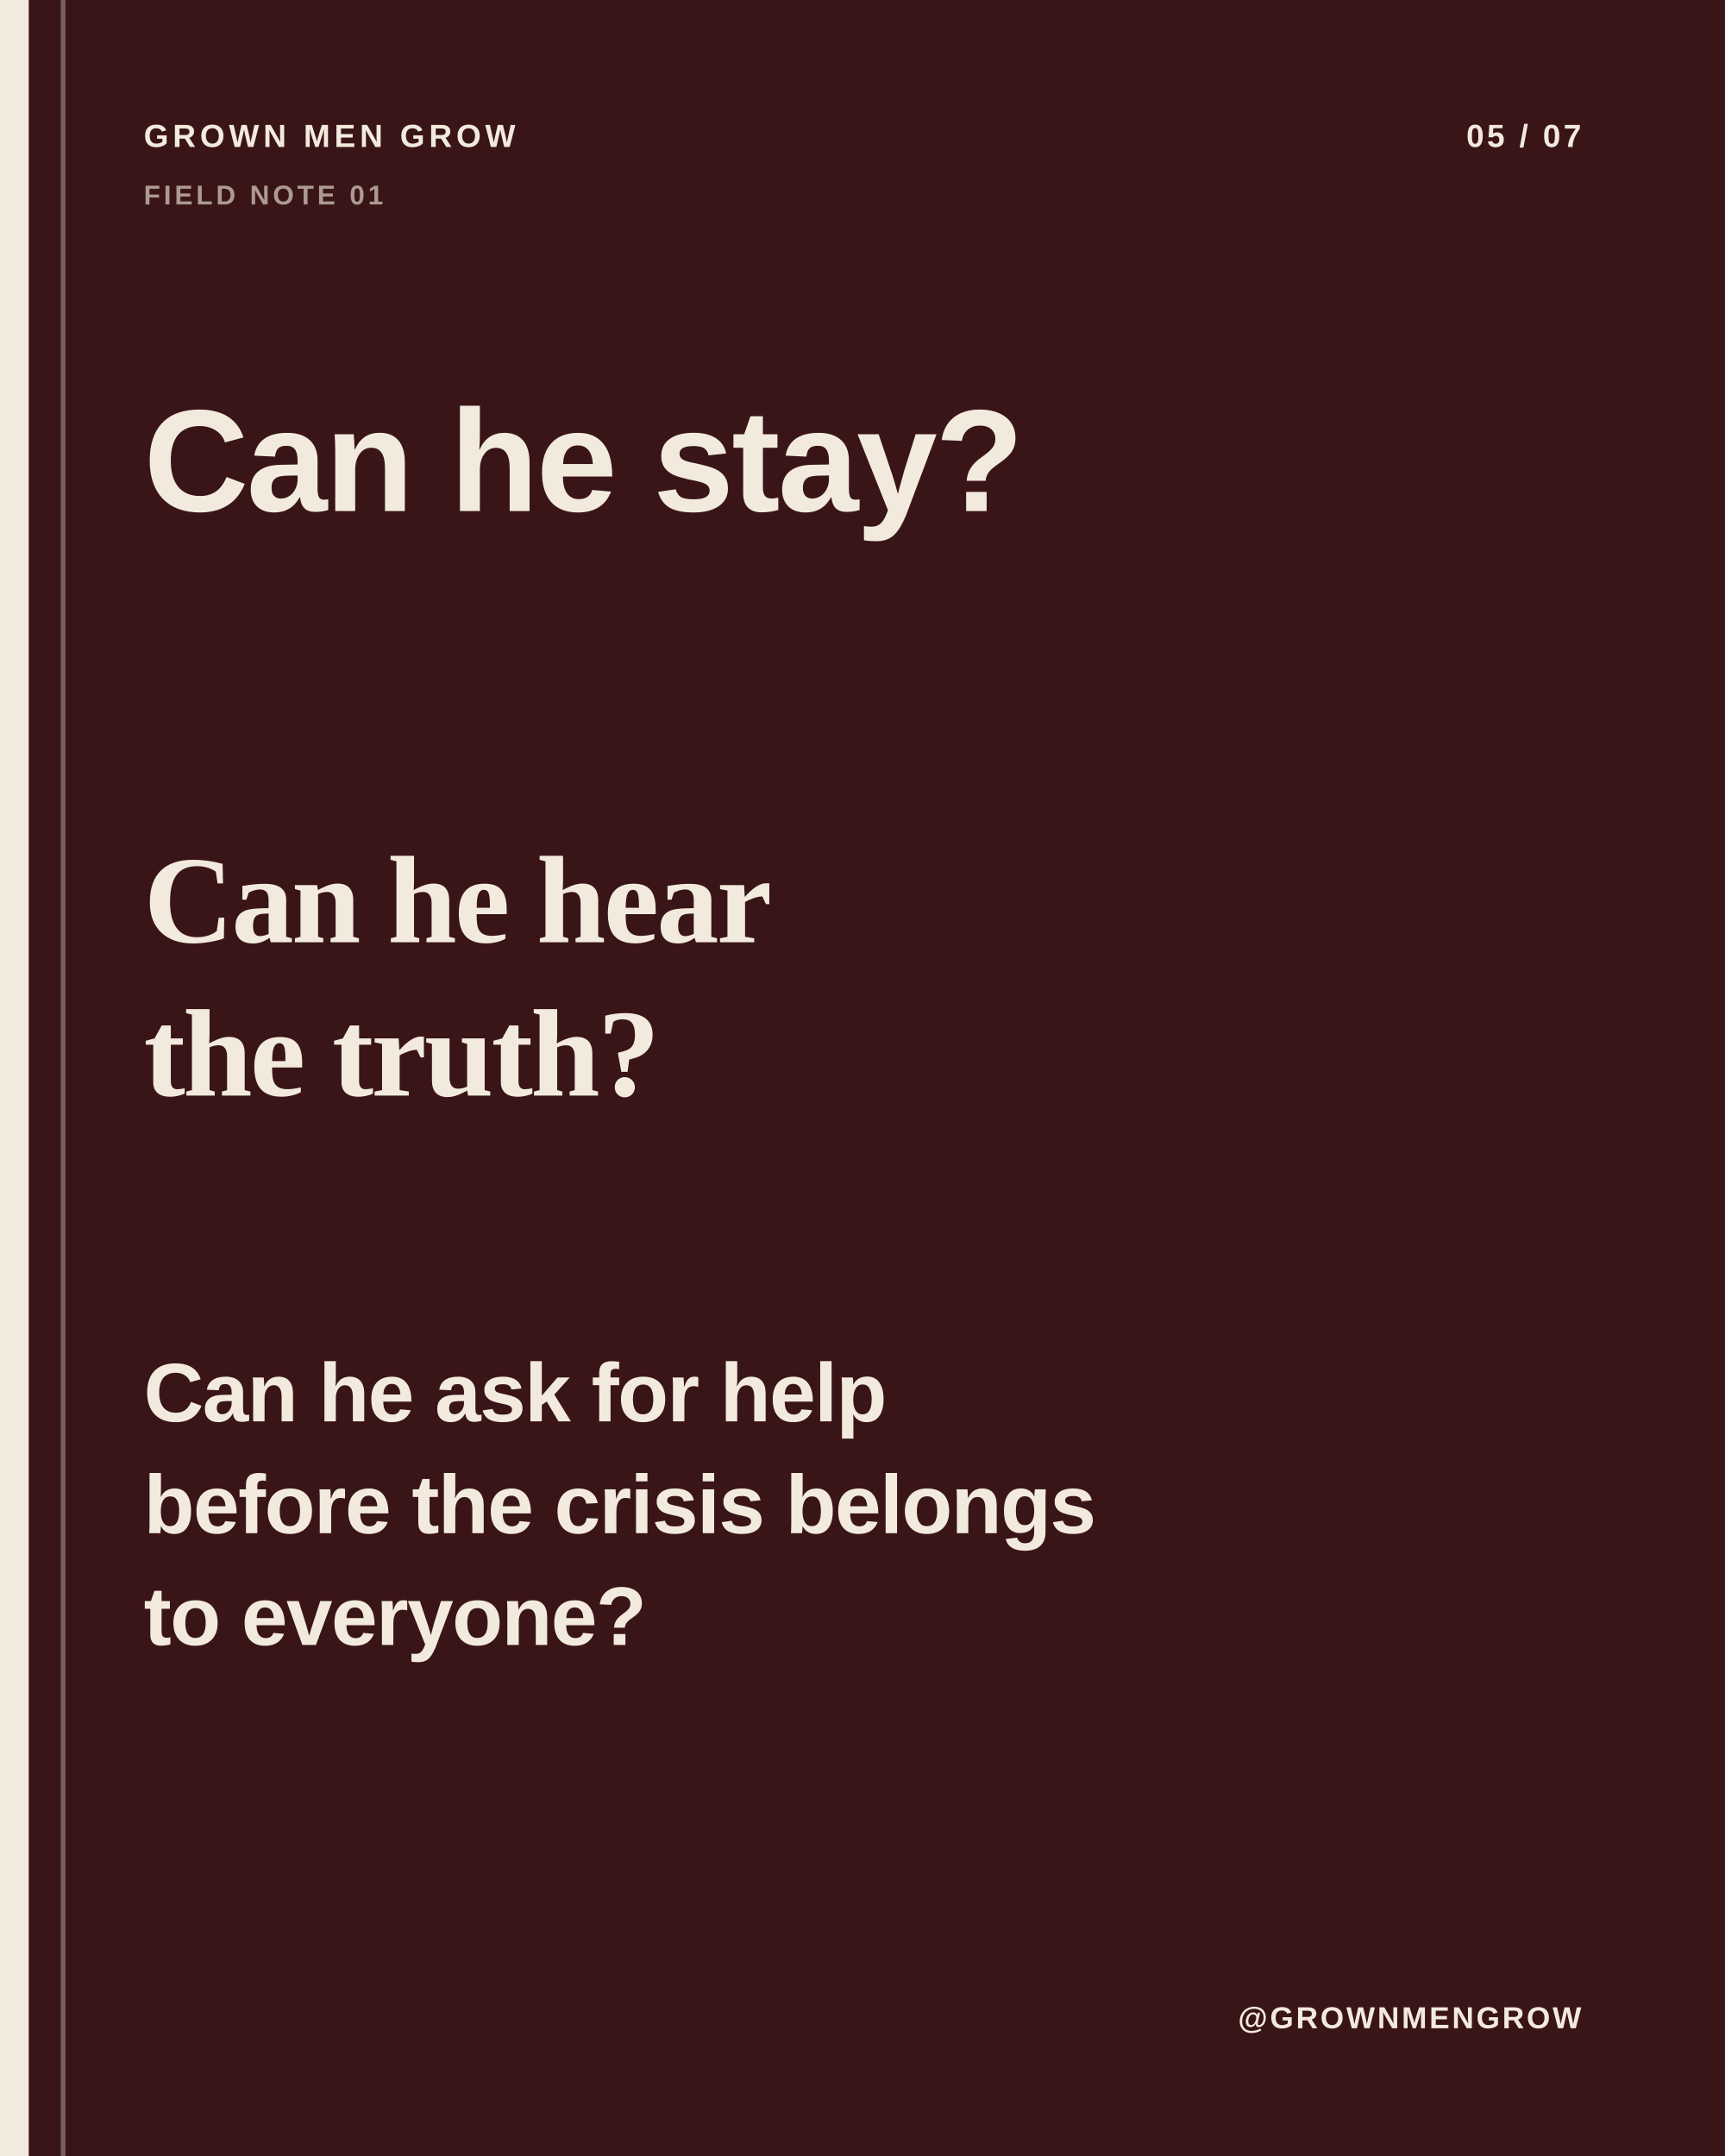
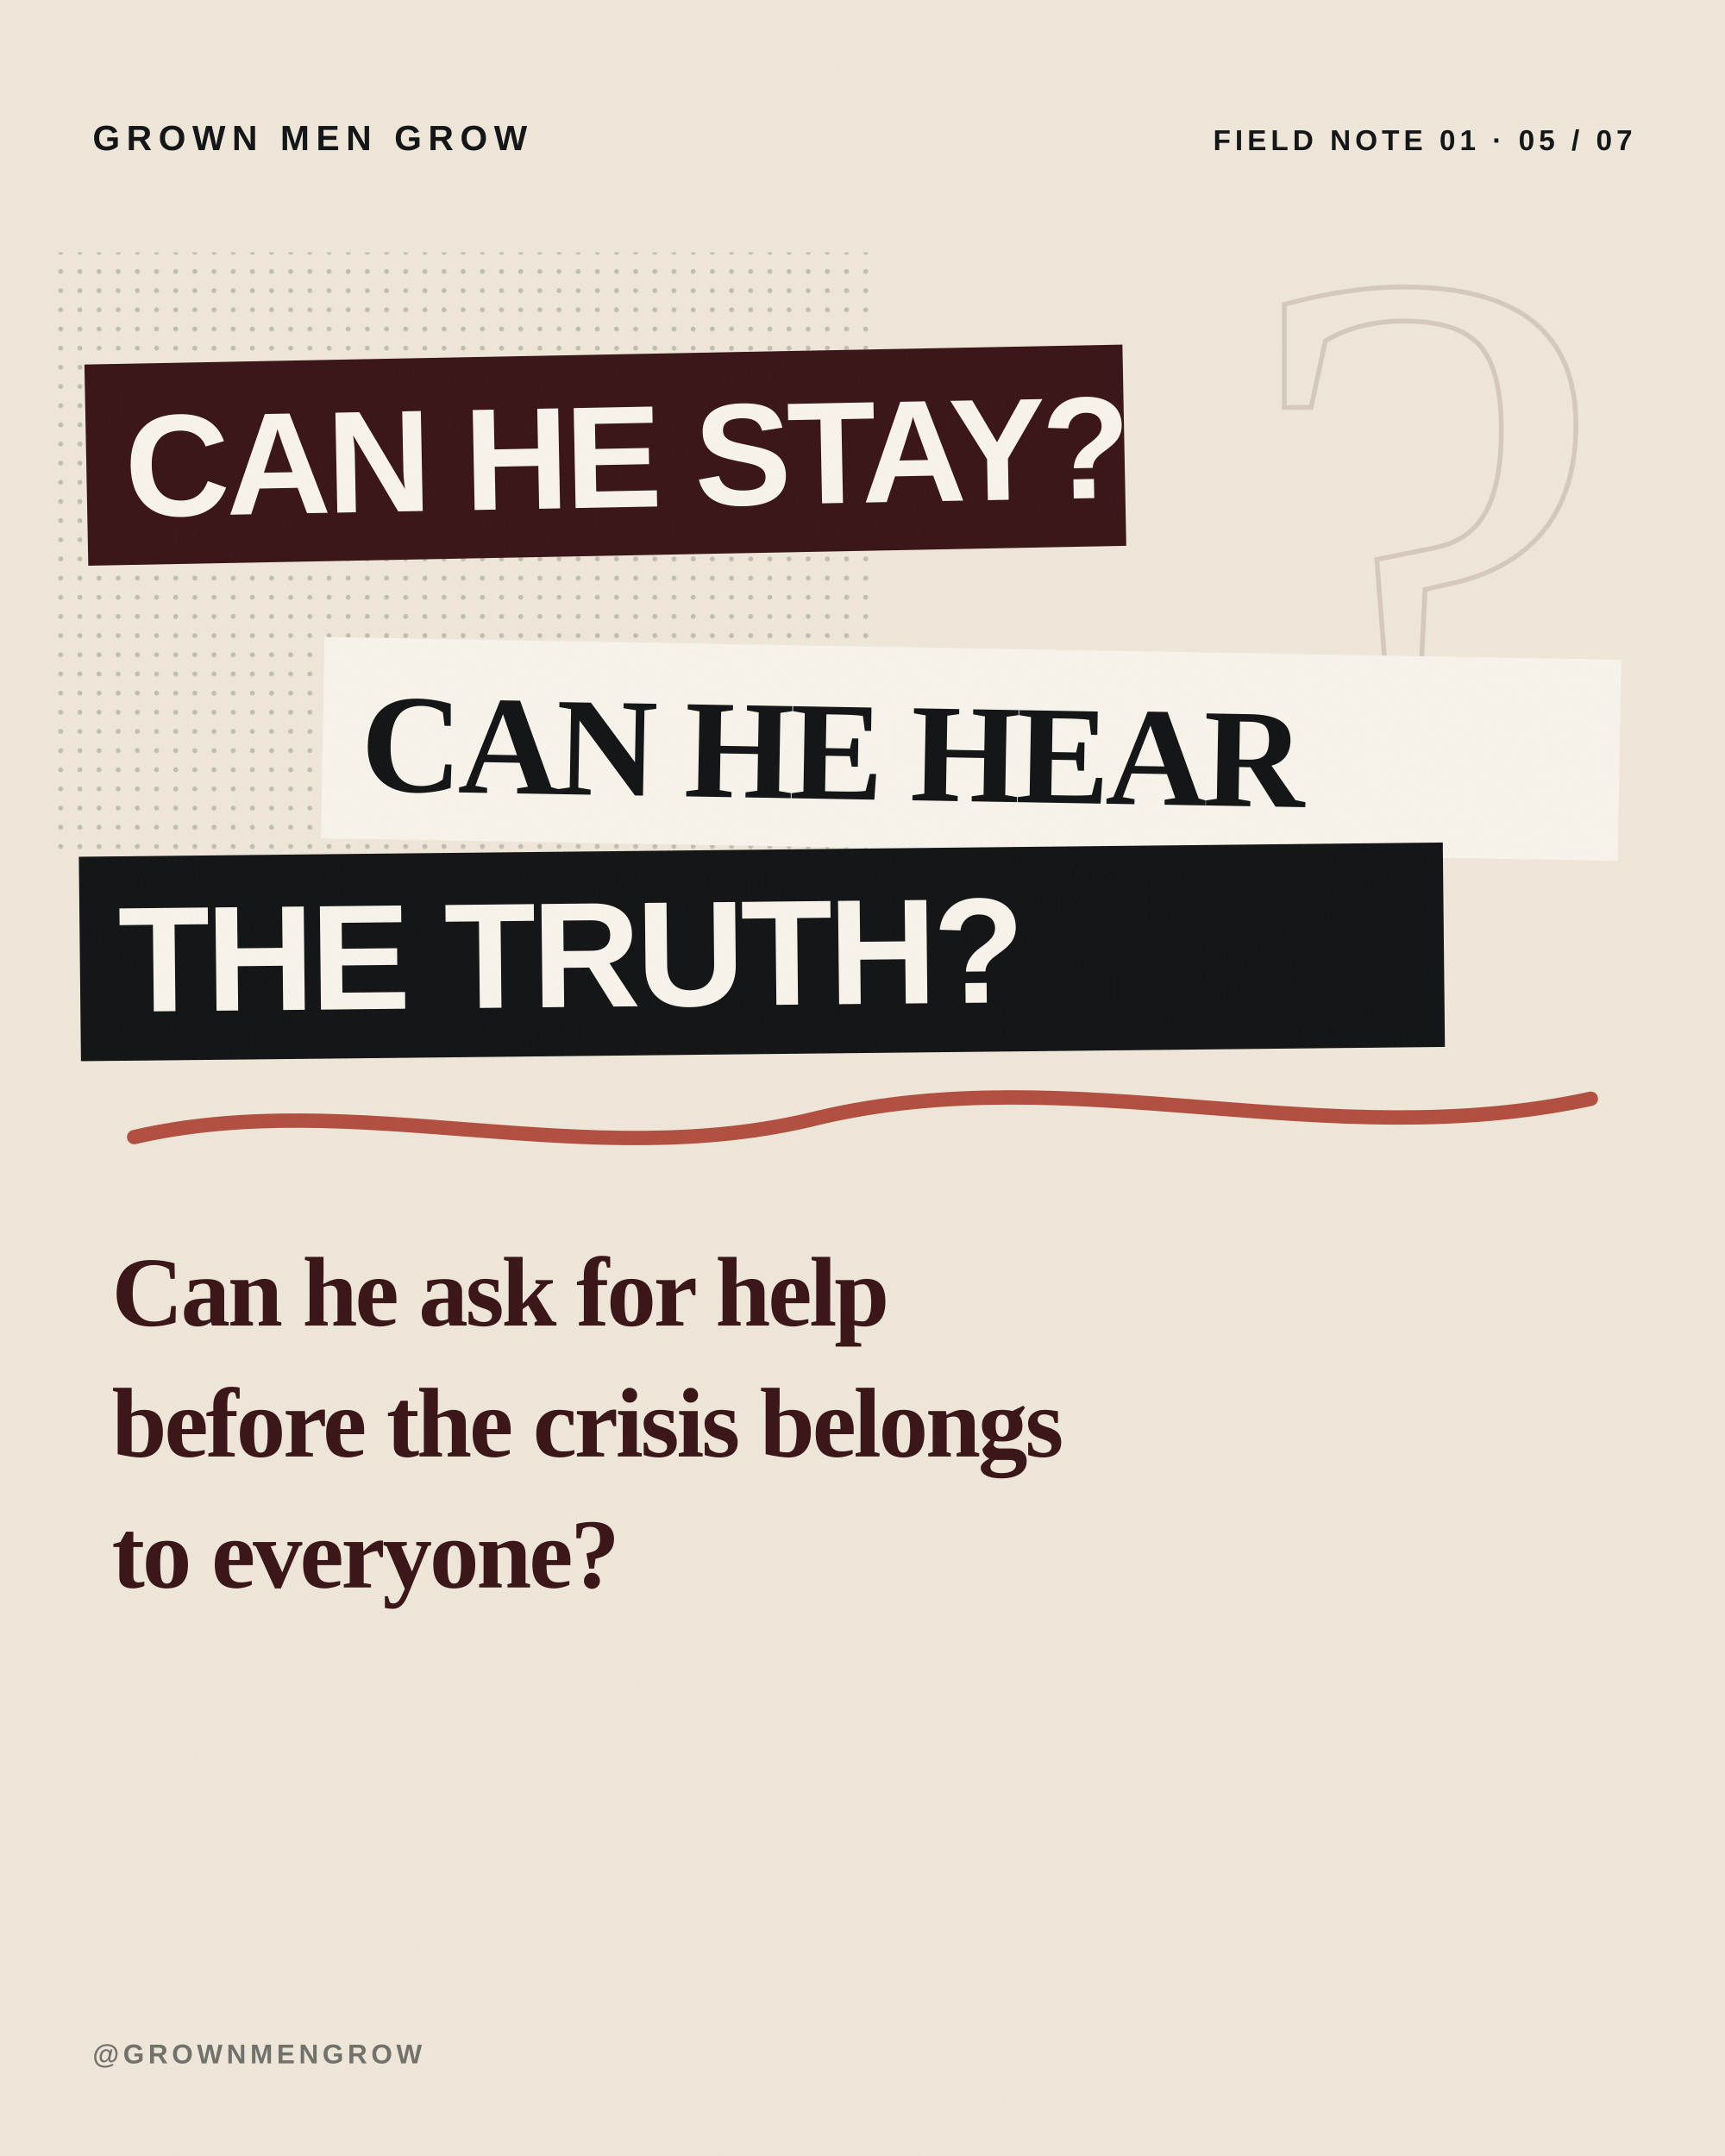
<svg xmlns="http://www.w3.org/2000/svg" width="1080" height="1350" viewBox="0 0 1080 1350">
-   <rect width="1080" height="1350" fill="#3A1518" />
-   <rect x="0" y="0" width="18" height="1350" fill="#F2EBDD" />
-   <rect x="38" y="0" width="3" height="1350" fill="#F2EBDD" fill-opacity="0.34" />
-   <text x="90" y="92" fill="#F2EBDD" font-family="Helvetica Neue, Arial, sans-serif" font-size="20" font-weight="700" letter-spacing="2.6">GROWN MEN GROW</text>
-   <text x="90" y="128" fill="#F2EBDD" fill-opacity="0.62" font-family="Helvetica Neue, Arial, sans-serif" font-size="17" font-weight="700" letter-spacing="2.1">FIELD NOTE 01</text>
-   <text x="990" y="92" text-anchor="end" fill="#F2EBDD" font-family="Helvetica Neue, Arial, sans-serif" font-size="20" font-weight="700" letter-spacing="1.8">05 / 07</text>
-   <text x="90" y="320" text-anchor="start" fill="#F2EBDD" font-family="Helvetica Neue, Arial, sans-serif" font-size="91" font-weight="800" font-style="normal" letter-spacing="-1.4">
-     <tspan x="90" dy="0">Can he stay?</tspan>
-   </text>
-   <text x="90" y="590" text-anchor="start" fill="#F2EBDD" font-family="Georgia, Times New Roman, serif" font-size="78" font-weight="700" font-style="normal" letter-spacing="-1.4">
-     <tspan x="90" dy="0">Can he hear</tspan>
-     <tspan x="90" dy="96">the truth?</tspan>
-   </text>
-   <text x="90" y="890" text-anchor="start" fill="#F2EBDD" font-family="Helvetica Neue, Arial, sans-serif" font-size="52" font-weight="700" font-style="normal" letter-spacing="-0.8">
-     <tspan x="90" dy="0">Can he ask for help</tspan>
-     <tspan x="90" dy="70">before the crisis belongs</tspan>
-     <tspan x="90" dy="70">to everyone?</tspan>
-   </text>
-   <text x="990" y="1270" text-anchor="end" fill="#F2EBDD" font-family="Helvetica Neue, Arial, sans-serif" font-size="19" font-weight="700" letter-spacing="1.5">@GROWNMENGROW</text>
+   <defs>
+     <filter id="foundation-05-paper" x="-10%" y="-10%" width="120%" height="120%">
+       <feTurbulence type="fractalNoise" baseFrequency="0.55" numOctaves="4" seed="23" />
+       <feColorMatrix type="saturate" values="0" />
+       <feComponentTransfer>
+         <feFuncA type="table" tableValues="0 0.1" />
+       </feComponentTransfer>
+     </filter>
+     <filter id="foundation-05-photo" x="-5%" y="-5%" width="110%" height="110%">
+       <feColorMatrix type="saturate" values="0.9" />
+       <feComponentTransfer>
+         <feFuncR type="linear" slope="1.03" intercept="0.01" />
+         <feFuncG type="linear" slope="1.02" intercept="0.01" />
+         <feFuncB type="linear" slope="0.99" intercept="0" />
+       </feComponentTransfer>
+     </filter>
+     <pattern id="foundation-05-dots" width="12" height="12" patternUnits="userSpaceOnUse">
+       <circle cx="2" cy="2" r="1.55" fill="#121416" opacity="0.2" />
+     </pattern>
+   </defs>
+   <rect width="1080" height="1350" fill="#EEE6D8" />
+   <text x="58" y="94" fill="#121416" font-family="Arial Narrow, Helvetica Neue Condensed, Helvetica Neue, Arial, sans-serif" font-size="22" font-weight="900" letter-spacing="4.1">GROWN MEN GROW</text>
+   <text x="1022" y="94" fill="#121416" font-family="Arial Narrow, Helvetica Neue Condensed, Helvetica Neue, Arial, sans-serif" font-size="18" font-weight="900" text-anchor="end" letter-spacing="2.7">FIELD NOTE 01 · 05 / 07</text>
+   <text x="1008" y="524" text-anchor="end" fill="none" stroke="#3A1518" stroke-opacity="0.14" stroke-width="3" font-family="Bodoni 72, Didot, Georgia, Times New Roman, serif" font-size="520">?</text>
+   <rect x="36" y="158" width="516" height="380" fill="url(#foundation-05-dots)" />
+   <g transform="rotate(-1.1 379 285)">
+     <rect x="54" y="222" width="650" height="126" fill="#3A1518" />
+     <text x="78" y="317.76" fill="#F8F3EA" font-family="Arial Narrow, Helvetica Neue Condensed, Helvetica Neue, Arial, sans-serif" font-size="91" font-weight="900" letter-spacing="-2.5">CAN HE STAY?</text>
+   </g>
+   <g transform="rotate(1 608 469)">
+     <rect x="202" y="406" width="812" height="126" fill="#F8F3EA" />
+     <text x="226" y="501.76" fill="#121416" font-family="Bodoni 72, Didot, Georgia, Times New Roman, serif" font-size="88" font-weight="900" letter-spacing="-2.5">CAN HE HEAR</text>
+   </g>
+   <g transform="rotate(-0.6 477 596)">
+     <rect x="50" y="532" width="854" height="128" fill="#121416" />
+     <text x="74" y="629.28" fill="#F8F3EA" font-family="Arial Narrow, Helvetica Neue Condensed, Helvetica Neue, Arial, sans-serif" font-size="94" font-weight="900" letter-spacing="-2.5">THE TRUTH?</text>
+   </g>
+   <path d="M84 712 C222 680 368 736 512 700 C672 662 830 724 996 688" fill="none" stroke="#B14F3F" stroke-width="9" stroke-linecap="round" stroke-linejoin="round" />
+   <text x="70" y="830" fill="#3A1518" font-family="Bodoni 72, Didot, Georgia, Times New Roman, serif" font-size="62" font-weight="700" font-style="normal" text-anchor="start" letter-spacing="-1.6">Can he ask for help</text>
+   <text x="70" y="912" fill="#3A1518" font-family="Bodoni 72, Didot, Georgia, Times New Roman, serif" font-size="62" font-weight="700" font-style="normal" text-anchor="start" letter-spacing="-1.6">before the crisis belongs</text>
+   <text x="70" y="994" fill="#3A1518" font-family="Bodoni 72, Didot, Georgia, Times New Roman, serif" font-size="62" font-weight="700" font-style="normal" text-anchor="start" letter-spacing="-1.6">to everyone?</text>
+   <text x="58" y="1292" fill="#71706B" font-family="Arial Narrow, Helvetica Neue Condensed, Helvetica Neue, Arial, sans-serif" font-size="17" font-weight="900" letter-spacing="2.5">@GROWNMENGROW</text>
+   <rect width="1080" height="1350" filter="url(#foundation-05-paper)" opacity="0.22" pointer-events="none" />
</svg>
